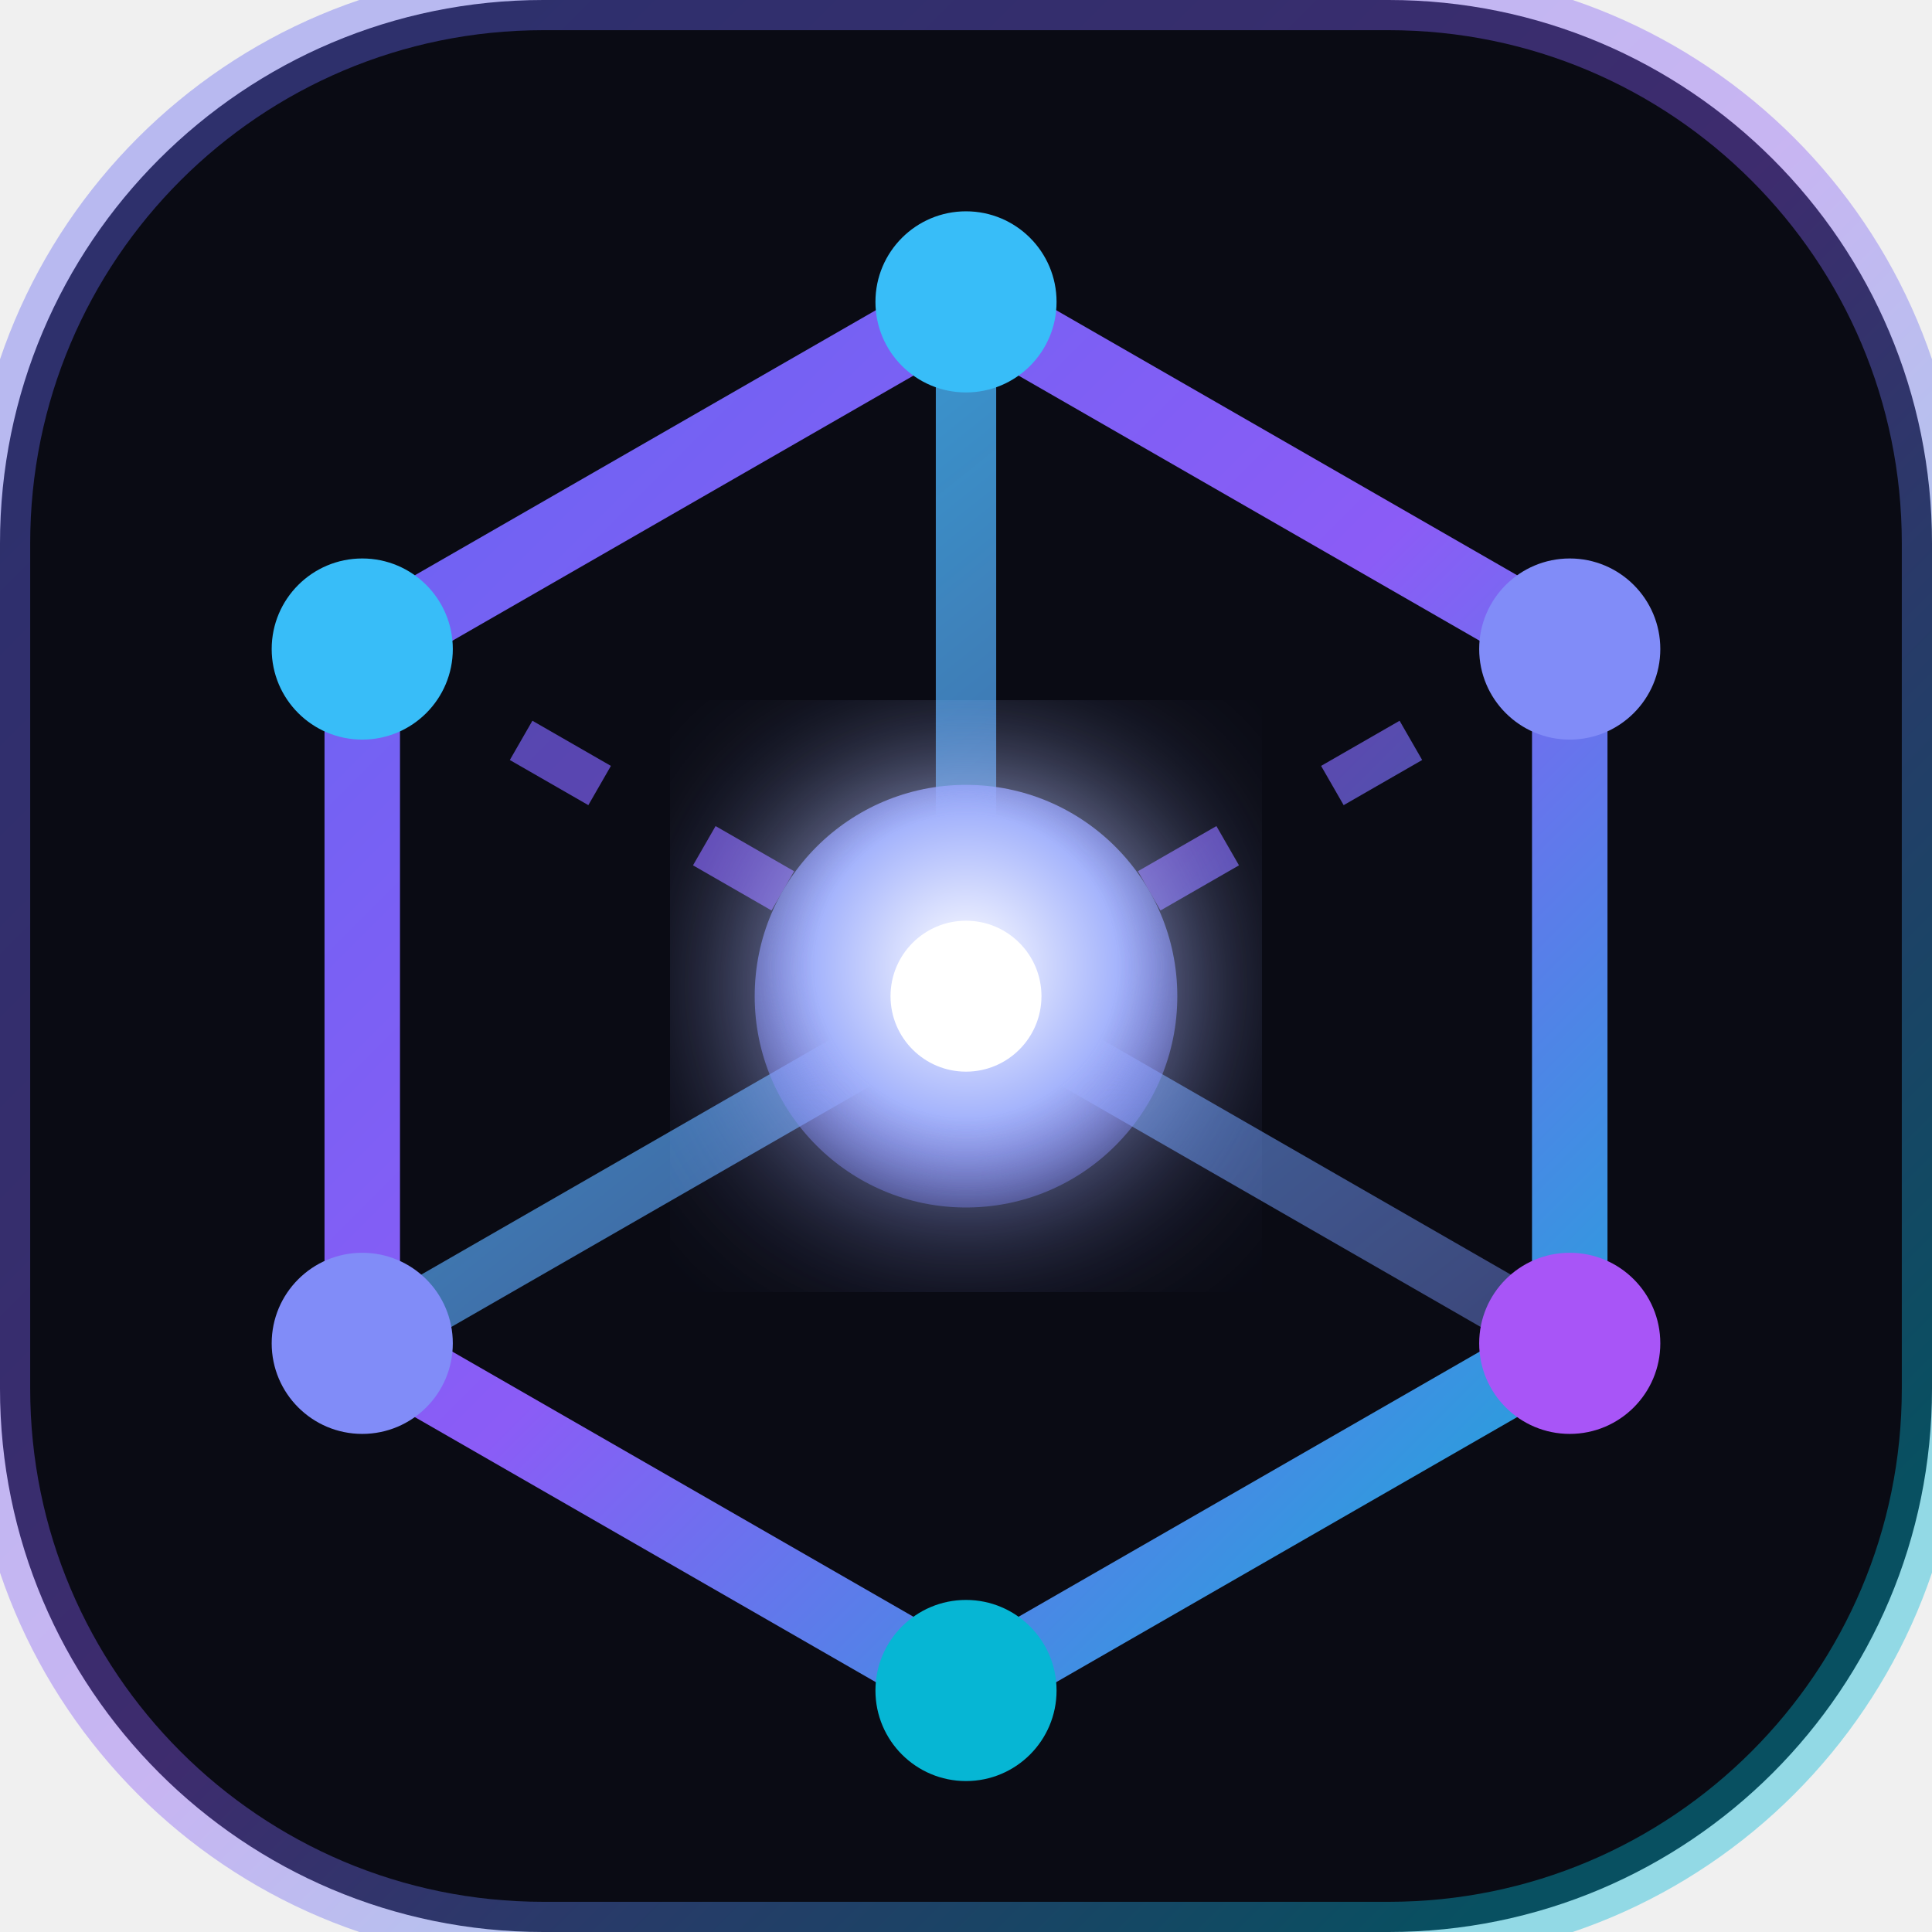
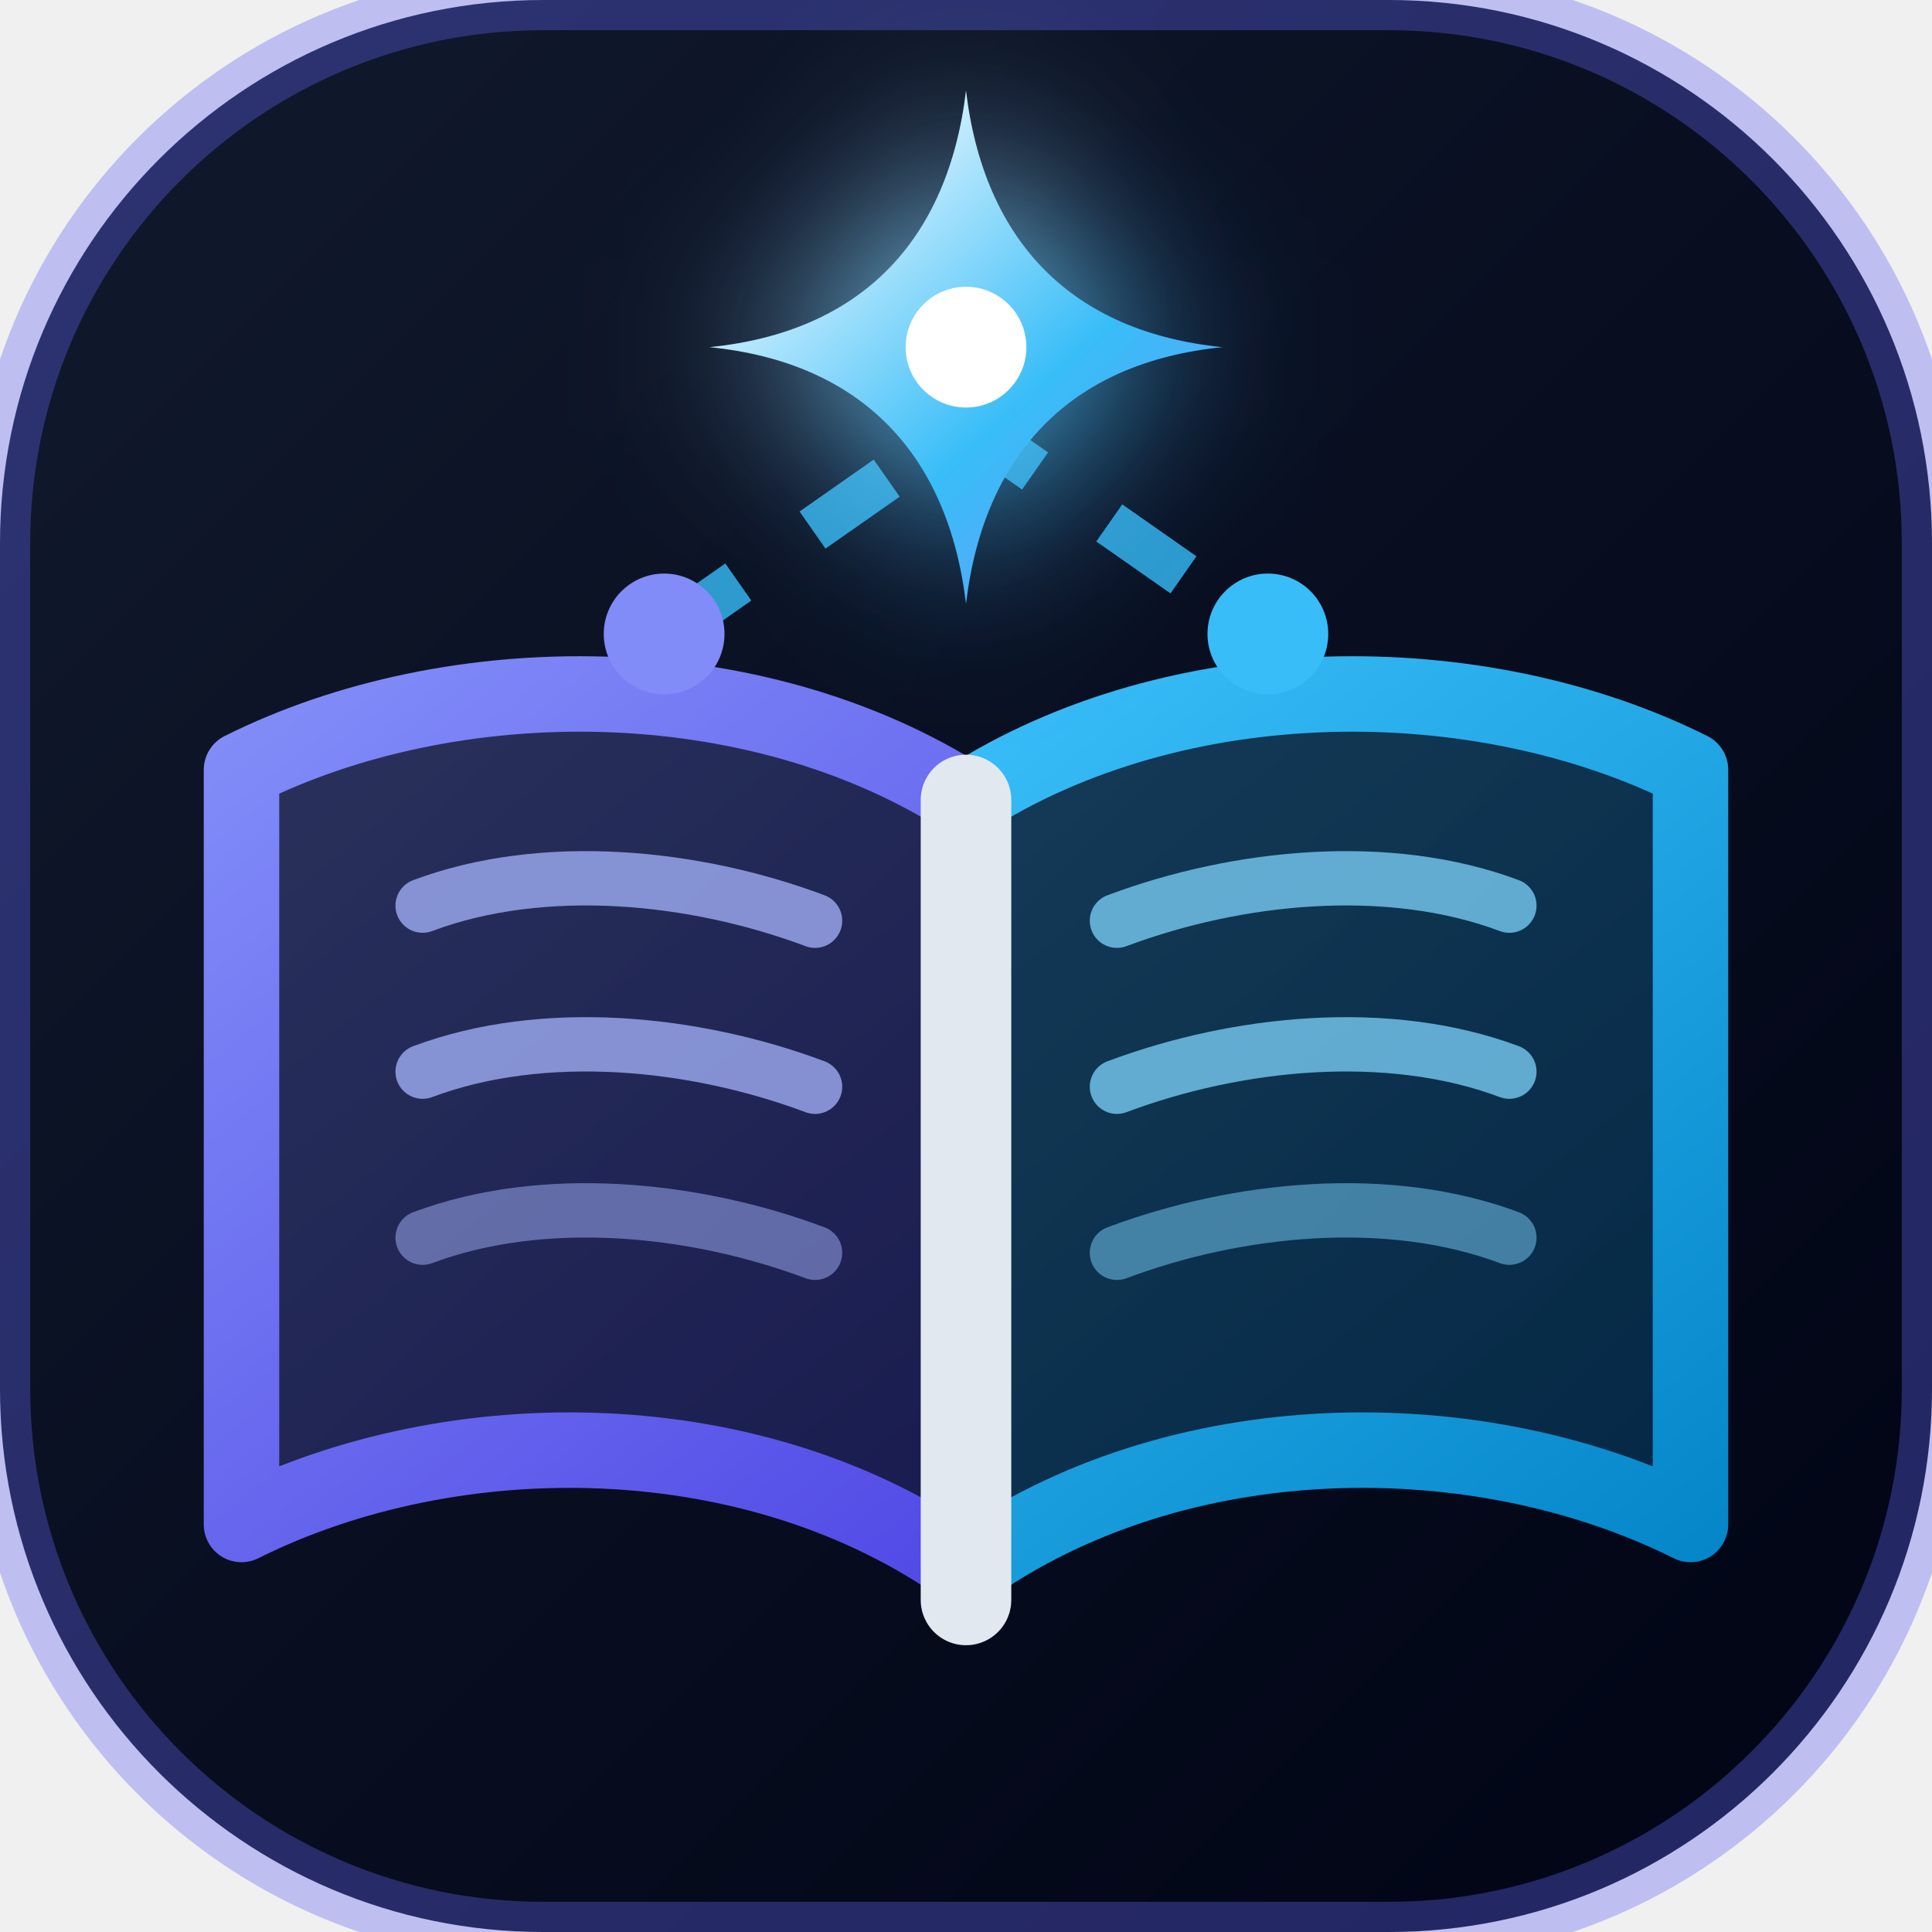
<svg xmlns="http://www.w3.org/2000/svg" viewBox="0 0 64 64" fill="none">
  <defs>
-     <linearGradient id="prismA" x1="8" y1="8" x2="56" y2="56" gradientUnits="userSpaceOnUse">
-       <stop stop-color="#6366F1" />
-       <stop offset="0.5" stop-color="#8B5CF6" />
-       <stop offset="1" stop-color="#06B6D4" />
+     <linearGradient id="bookBg" x1="8" y1="8" x2="56" y2="56" gradientUnits="userSpaceOnUse">
+       <stop stop-color="#0F172A" />
+       <stop offset="1" stop-color="#020617" />
    </linearGradient>
-     <linearGradient id="prismB" x1="16" y1="12" x2="48" y2="52" gradientUnits="userSpaceOnUse">
-       <stop stop-color="#38BDF8" stop-opacity="0.9" />
-       <stop offset="1" stop-color="#818CF8" stop-opacity="0.4" />
+     <linearGradient id="bookLeft" x1="8" y1="24" x2="32" y2="54" gradientUnits="userSpaceOnUse">
+       <stop stop-color="#818CF8" />
+       <stop offset="1" stop-color="#4F46E5" />
    </linearGradient>
-     <radialGradient id="prismCore" cx="32" cy="32" r="10" gradientUnits="userSpaceOnUse">
+     <linearGradient id="bookRight" x1="32" y1="24" x2="56" y2="54" gradientUnits="userSpaceOnUse">
+       <stop stop-color="#38BDF8" />
+       <stop offset="1" stop-color="#0284C7" />
+     </linearGradient>
+     <linearGradient id="starGrad" x1="24" y1="6" x2="40" y2="24" gradientUnits="userSpaceOnUse">
      <stop stop-color="#FFFFFF" />
-       <stop offset="0.5" stop-color="#A5B4FC" />
-       <stop offset="1" stop-color="#6366F1" stop-opacity="0" />
-     </radialGradient>
-     <filter id="prismGlow" x="-20%" y="-20%" width="140%" height="140%">
+       <stop offset="0.5" stop-color="#38BDF8" />
+       <stop offset="1" stop-color="#818CF8" />
+     </linearGradient>
+     <filter id="starGlow" x="-30%" y="-30%" width="160%" height="160%">
      <feGaussianBlur stdDeviation="3" result="blur" />
      <feComposite in="SourceGraphic" in2="blur" operator="over" />
    </filter>
  </defs>
-   <rect width="64" height="64" rx="18" fill="#0A0B14" />
-   <rect width="64" height="64" rx="18" stroke="url(#prismA)" stroke-width="2" stroke-opacity="0.4" />
-   <path d="M32 10L52 21.5V44.5L32 56L12 44.5V21.5L32 10Z" stroke="url(#prismA)" stroke-width="2.5" stroke-linejoin="round" />
-   <path d="M32 10V33L52 44.5" stroke="url(#prismB)" stroke-width="2" stroke-linecap="round" stroke-linejoin="round" />
-   <path d="M32 33L12 44.5" stroke="url(#prismB)" stroke-width="2" stroke-linecap="round" stroke-linejoin="round" />
-   <path d="M32 33L12 21.5" stroke="url(#prismA)" stroke-width="1.5" stroke-dasharray="3 4" stroke-opacity="0.7" />
-   <path d="M32 33L52 21.5" stroke="url(#prismA)" stroke-width="1.5" stroke-dasharray="3 4" stroke-opacity="0.7" />
-   <circle cx="32" cy="10" r="3" fill="#38BDF8" />
-   <circle cx="52" cy="21.5" r="3" fill="#818CF8" />
-   <circle cx="52" cy="44.5" r="3" fill="#A855F7" />
-   <circle cx="32" cy="56" r="3" fill="#06B6D4" />
-   <circle cx="12" cy="44.5" r="3" fill="#818CF8" />
-   <circle cx="12" cy="21.5" r="3" fill="#38BDF8" />
-   <circle cx="32" cy="33" r="7" fill="url(#prismCore)" filter="url(#prismGlow)" />
-   <circle cx="32" cy="33" r="2.5" fill="#FFFFFF" />
+   <rect width="64" height="64" rx="18" fill="url(#bookBg)" />
+   <rect width="64" height="64" rx="18" stroke="#6366F1" stroke-width="2" stroke-opacity="0.35" />
+   <path d="M32 52C25 47 15 47 8 50.5V25.5C15 22 25 22 32 26.5V52Z" fill="url(#bookLeft)" fill-opacity="0.25" stroke="url(#bookLeft)" stroke-width="2.5" stroke-linejoin="round" />
+   <path d="M14 30C18 28.5 23 29 27 30.5" stroke="#A5B4FC" stroke-width="1.8" stroke-linecap="round" stroke-opacity="0.75" />
+   <path d="M14 35.5C18 34 23 34.5 27 36" stroke="#A5B4FC" stroke-width="1.8" stroke-linecap="round" stroke-opacity="0.75" />
+   <path d="M14 41C18 39.5 23 40 27 41.5" stroke="#A5B4FC" stroke-width="1.8" stroke-linecap="round" stroke-opacity="0.5" />
+   <path d="M32 52C39 47 49 47 56 50.5V25.5C49 22 39 22 32 26.5V52Z" fill="url(#bookRight)" fill-opacity="0.25" stroke="url(#bookRight)" stroke-width="2.5" stroke-linejoin="round" />
+   <path d="M37 30.5C41 29 46 28.5 50 30" stroke="#7DD3FC" stroke-width="1.8" stroke-linecap="round" stroke-opacity="0.75" />
+   <path d="M37 36C41 34.5 46 34 50 35.5" stroke="#7DD3FC" stroke-width="1.8" stroke-linecap="round" stroke-opacity="0.75" />
+   <path d="M37 41.5C41 40 46 39.5 50 41" stroke="#7DD3FC" stroke-width="1.8" stroke-linecap="round" stroke-opacity="0.5" />
+   <path d="M32 26.5V53" stroke="#E2E8F0" stroke-width="3" stroke-linecap="round" />
+   <path d="M22 21L32 14L42 21" stroke="#38BDF8" stroke-width="1.5" stroke-dasharray="3 3" stroke-opacity="0.8" />
+   <circle cx="22" cy="21" r="2" fill="#818CF8" />
+   <circle cx="42" cy="21" r="2" fill="#38BDF8" />
+   <path d="M32 3C32.6 8 35.5 11 40.5 11.5C35.5 12 32.6 15 32 20C31.4 15 28.5 12 23.5 11.5C28.5 11 31.4 8 32 3Z" fill="url(#starGrad)" filter="url(#starGlow)" />
+   <circle cx="32" cy="11.5" r="2" fill="#FFFFFF" />
</svg>
